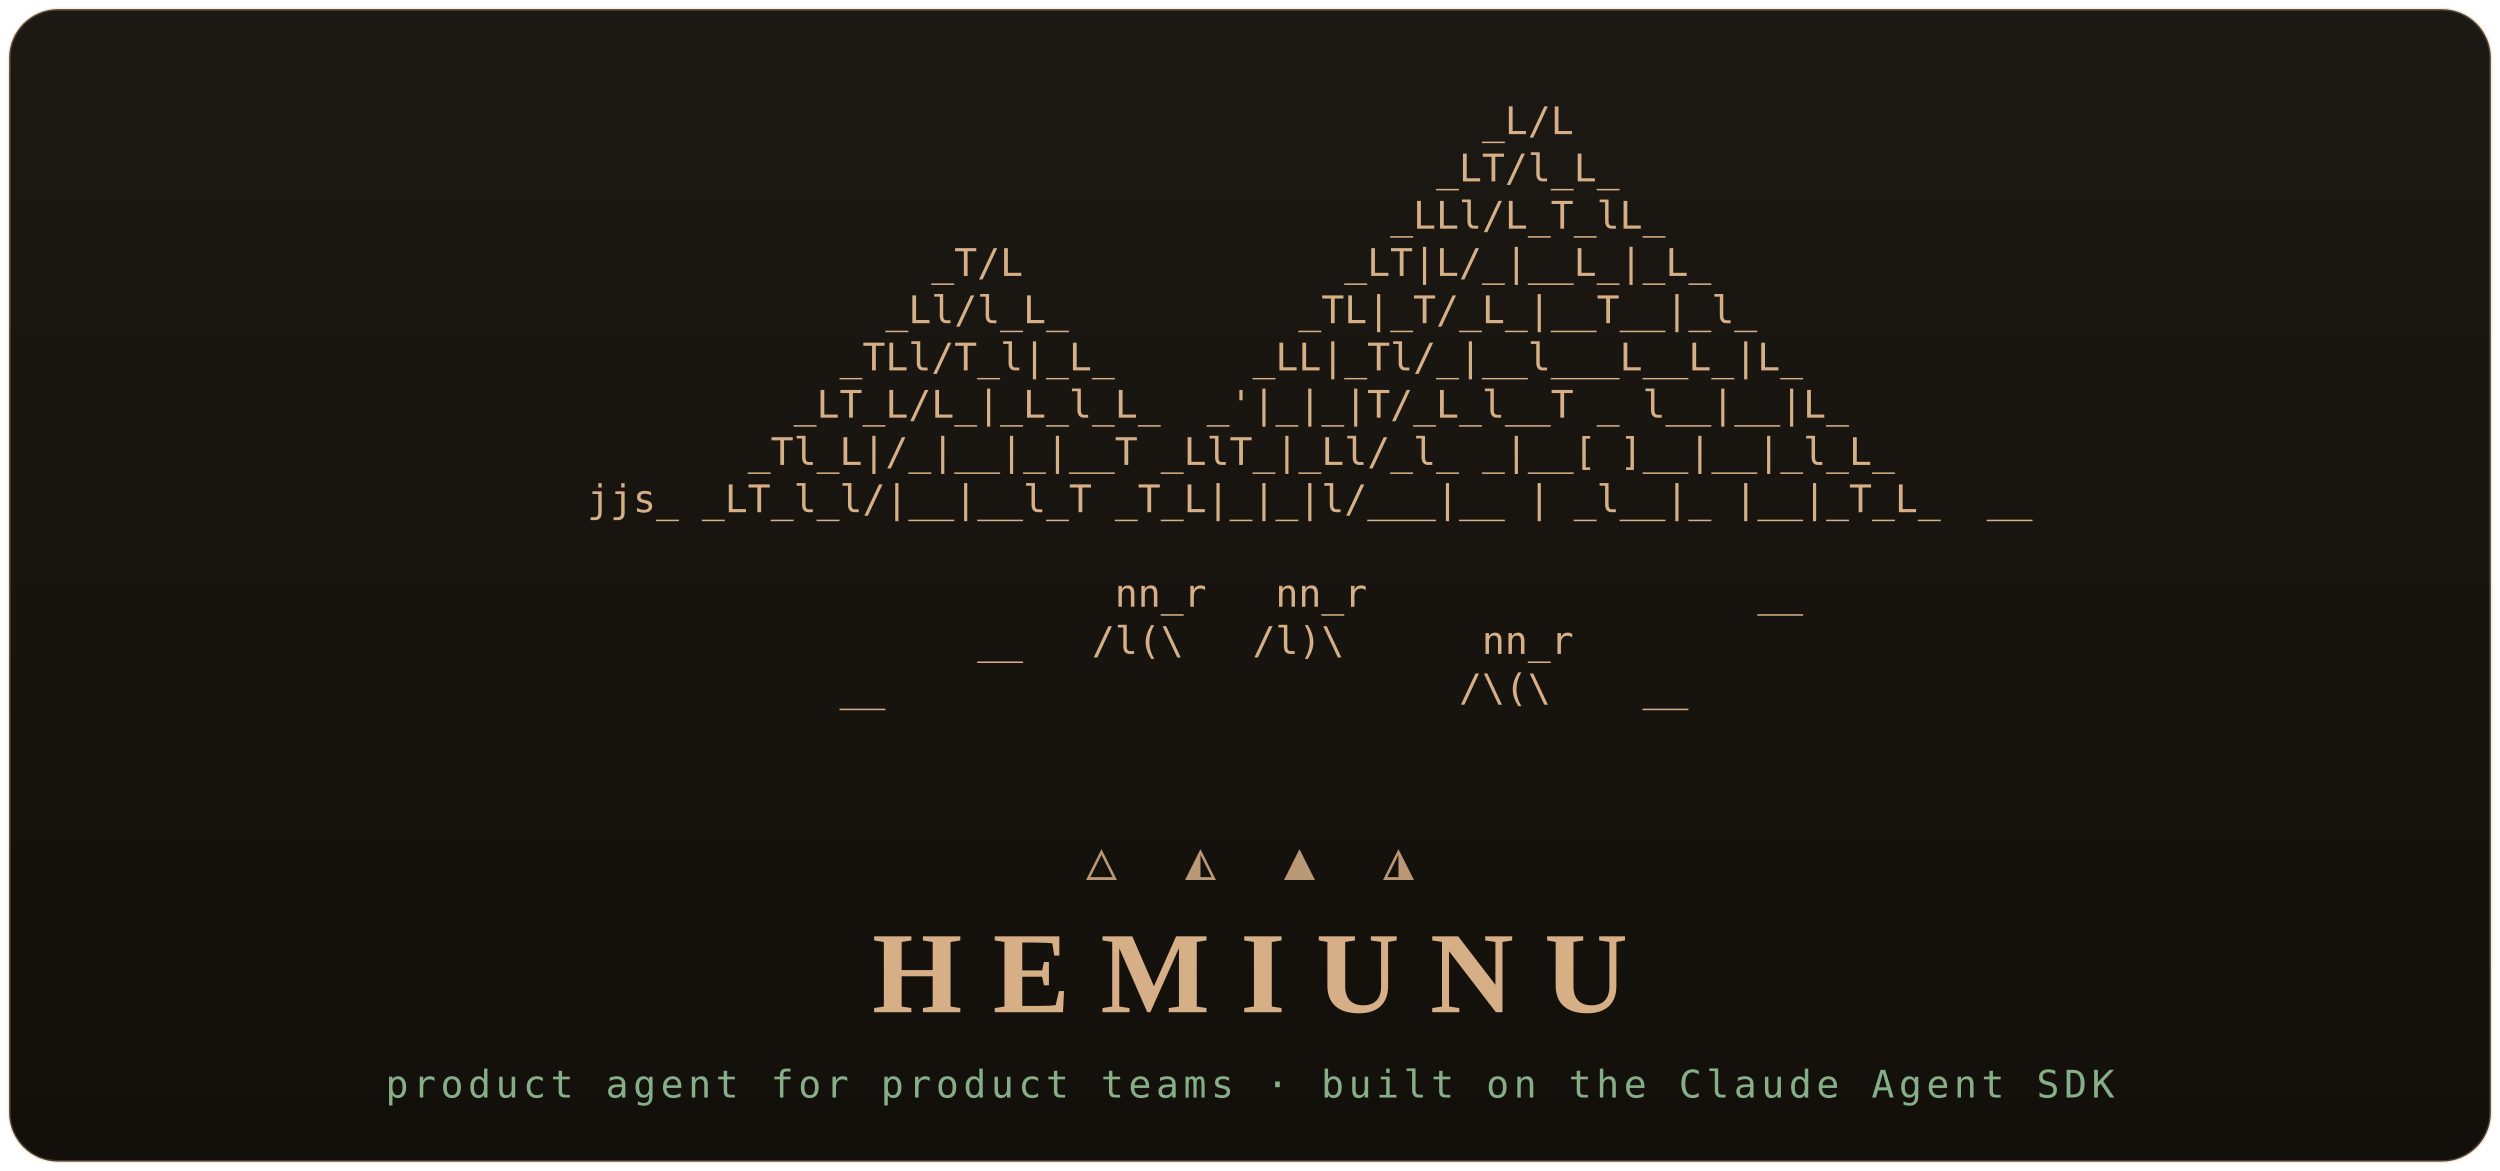
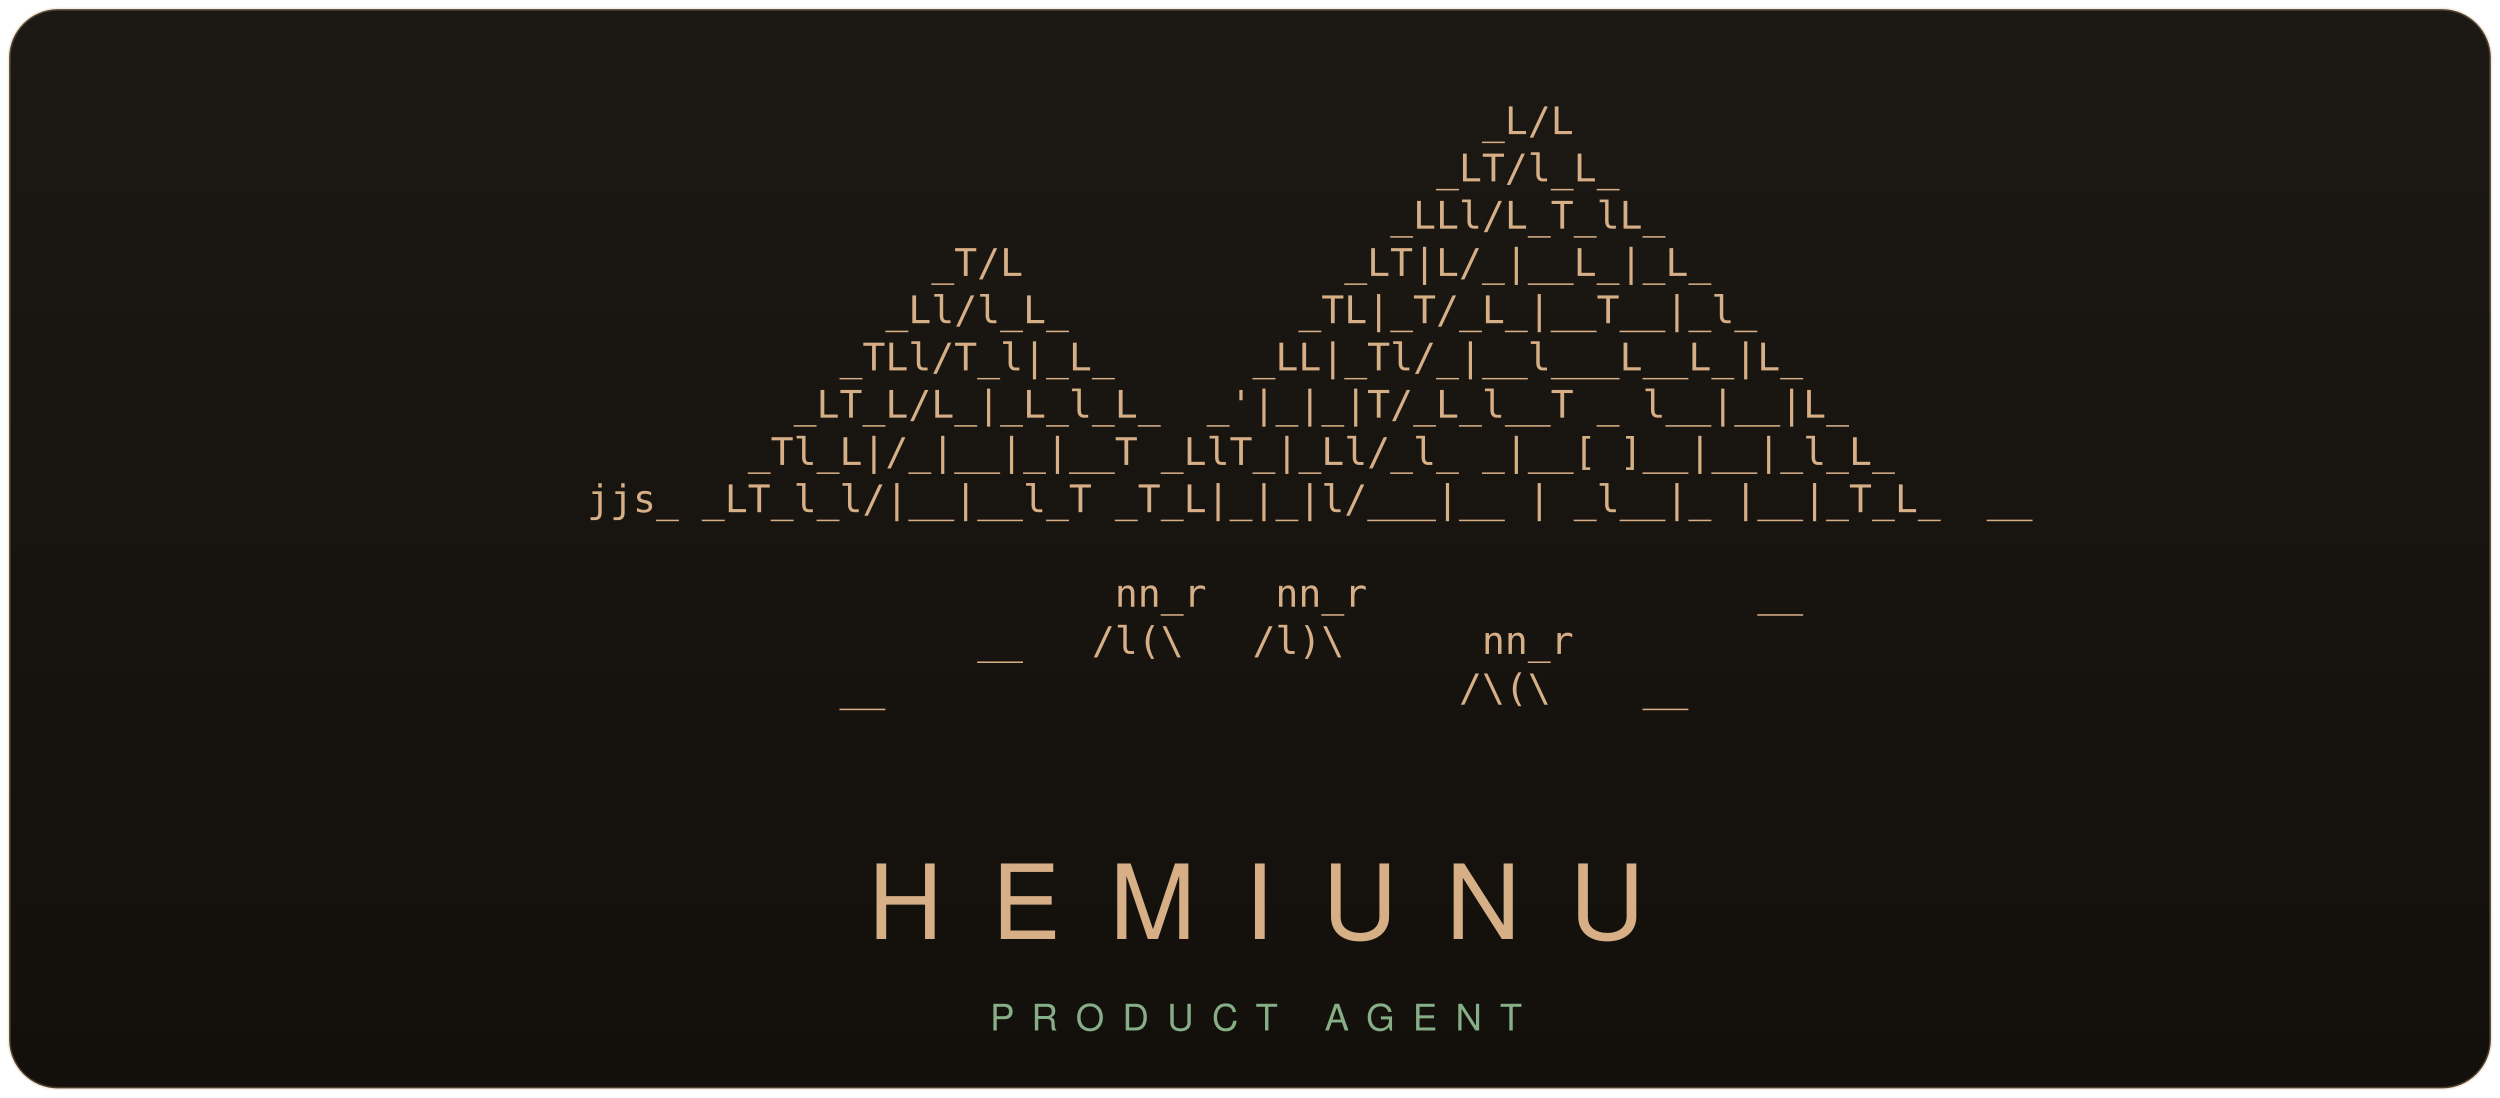
- <svg xmlns="http://www.w3.org/2000/svg" width="820" height="384" viewBox="0 0 820 384" font-family="ui-monospace, 'SF Mono', SFMono-Regular, Menlo, Consolas, monospace">
+ <svg xmlns="http://www.w3.org/2000/svg" width="820" height="360" viewBox="0 0 820 360" font-family="ui-monospace, 'SF Mono', SFMono-Regular, Menlo, Consolas, monospace">
  <defs>
    <linearGradient id="bg" x1="0" y1="0" x2="0" y2="1">
      <stop offset="0" stop-color="#1c1813" />
      <stop offset="1" stop-color="#13100c" />
    </linearGradient>
  </defs>
-   <rect x="3" y="3" width="814" height="378" rx="16" fill="url(#bg)" stroke="#d7af87" stroke-opacity="0.28" />
+   <rect x="3" y="3" width="814" height="354" rx="16" fill="url(#bg)" stroke="#d7af87" stroke-opacity="0.28" />
  <text x="170" y="44" xml:space="preserve" font-size="12.5" fill="#d7af87">
    <tspan x="170" y="44">                                          _L/L</tspan>
    <tspan x="170" dy="15.5">                                        _LT/l_L_</tspan>
    <tspan x="170" dy="15.5">                                      _LLl/L_T_lL_</tspan>
    <tspan x="170" dy="15.5">                  _T/L              _LT|L/_|__L_|_L_</tspan>
    <tspan x="170" dy="15.5">                _Ll/l_L_          _TL|_T/_L_|__T__|_l_</tspan>
    <tspan x="170" dy="15.5">              _TLl/T_l|_L_      _LL|_Tl/_|__l___L__L_|L_</tspan>
    <tspan x="170" dy="15.5">            _LT_L/L_|_L_l_L_  _'|_|_|T/_L_l__T _ l__|__|L_</tspan>
    <tspan x="170" dy="15.5">          _Tl_L|/_|__|_|__T _LlT_|_Ll/_l_ _|__[ ]__|__|_l_L_</tspan>
    <tspan x="170" dy="15.5">   jjs_ _LT_l_l/|__|__l_T _T_L|_|_|l/___|__ | _l__|_ |__|_T_L_  __</tspan>
    <tspan x="170" dy="15.5"> </tspan>
    <tspan x="170" dy="15.5">                          nn_r   nn_r                 __</tspan>
    <tspan x="170" dy="15.5">                    __   /l(\   /l)\      nn_r</tspan>
    <tspan x="170" dy="15.5">              __                         /\(\    __</tspan>
  </text>
-   <text x="410" y="288" text-anchor="middle" font-size="17" fill="#d7af87" fill-opacity="0.85" letter-spacing="6">△ ◭ ▲ ◮</text>
-   <text x="410" y="332" text-anchor="middle" font-family="Georgia, 'Times New Roman', serif" font-size="38" font-weight="700" fill="#d7af87" letter-spacing="10">HEMIUNU</text>
-   <text x="410" y="360" text-anchor="middle" font-size="12.5" fill="#87af87" letter-spacing="1.5">product agent for product teams · built on the Claude Agent SDK</text>
+   <text x="412" y="308" text-anchor="middle" font-family="system-ui, -apple-system, 'Segoe UI', Helvetica, Arial, sans-serif" font-size="34" font-weight="300" fill="#d7af87" letter-spacing="16">HEMIUNU</text>
+   <text x="412" y="338" text-anchor="middle" font-family="system-ui, -apple-system, 'Segoe UI', Helvetica, Arial, sans-serif" font-size="12" fill="#87af87" letter-spacing="6">PRODUCT AGENT</text>
</svg>
